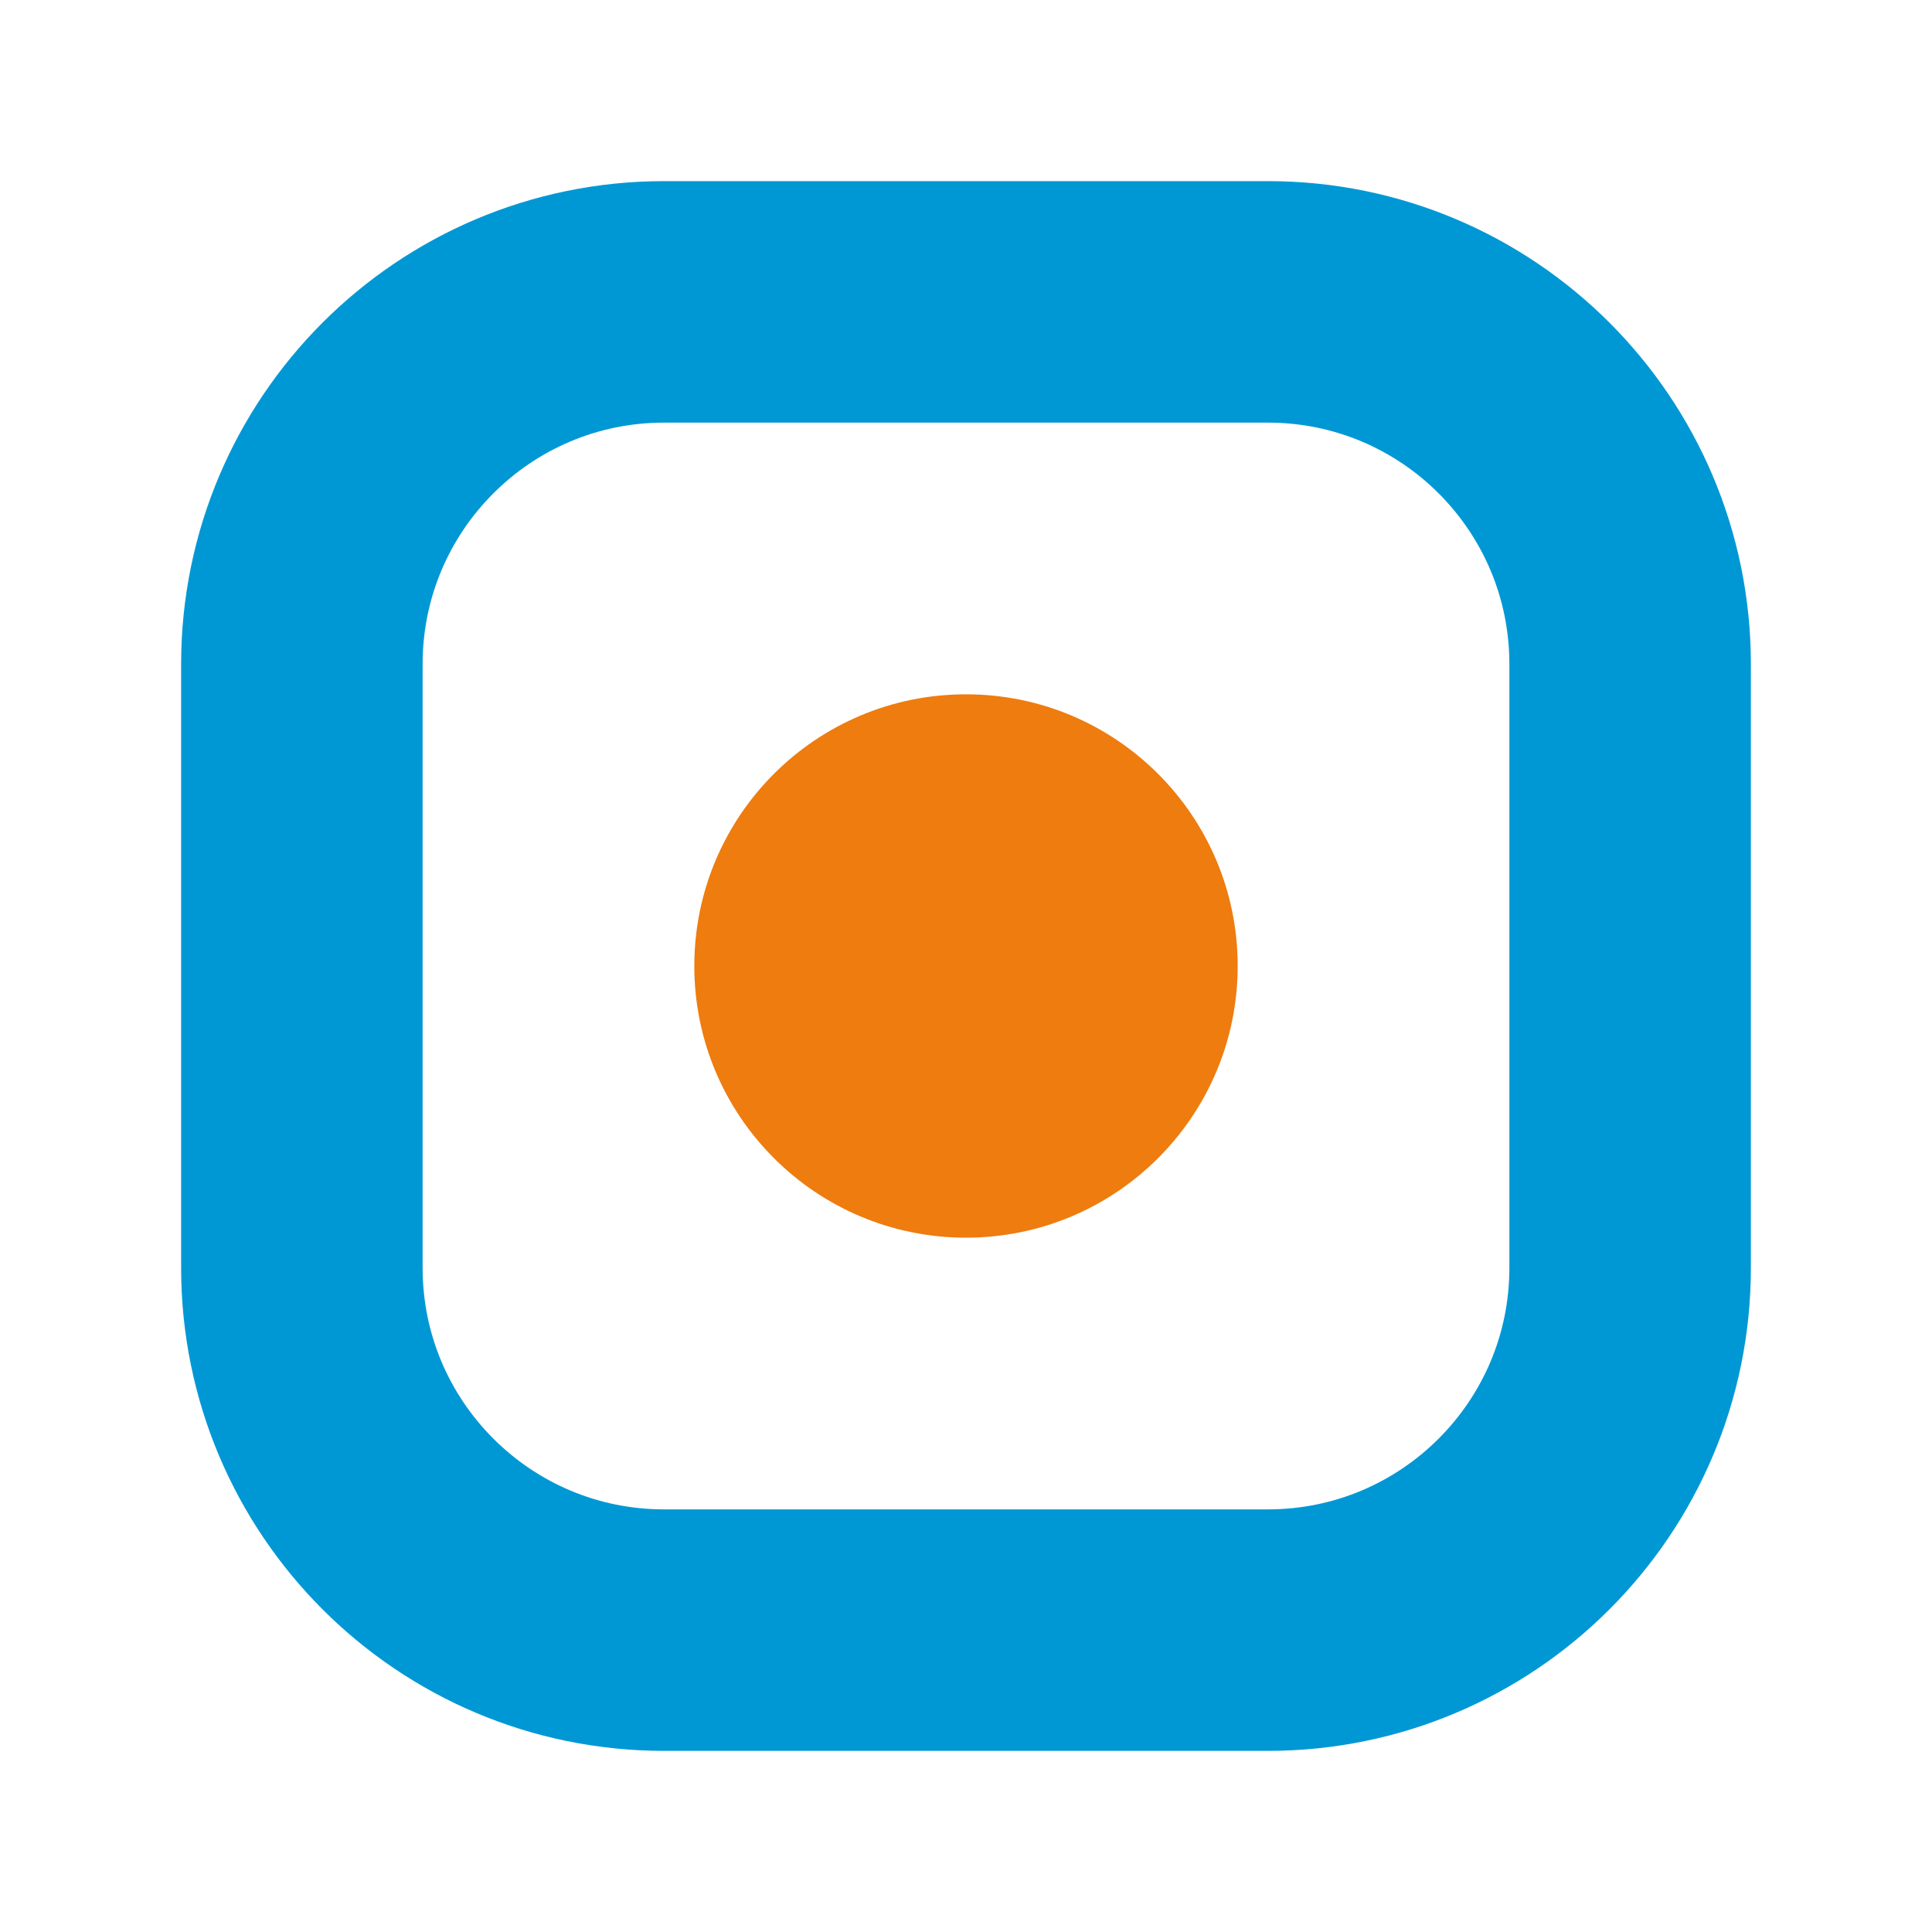
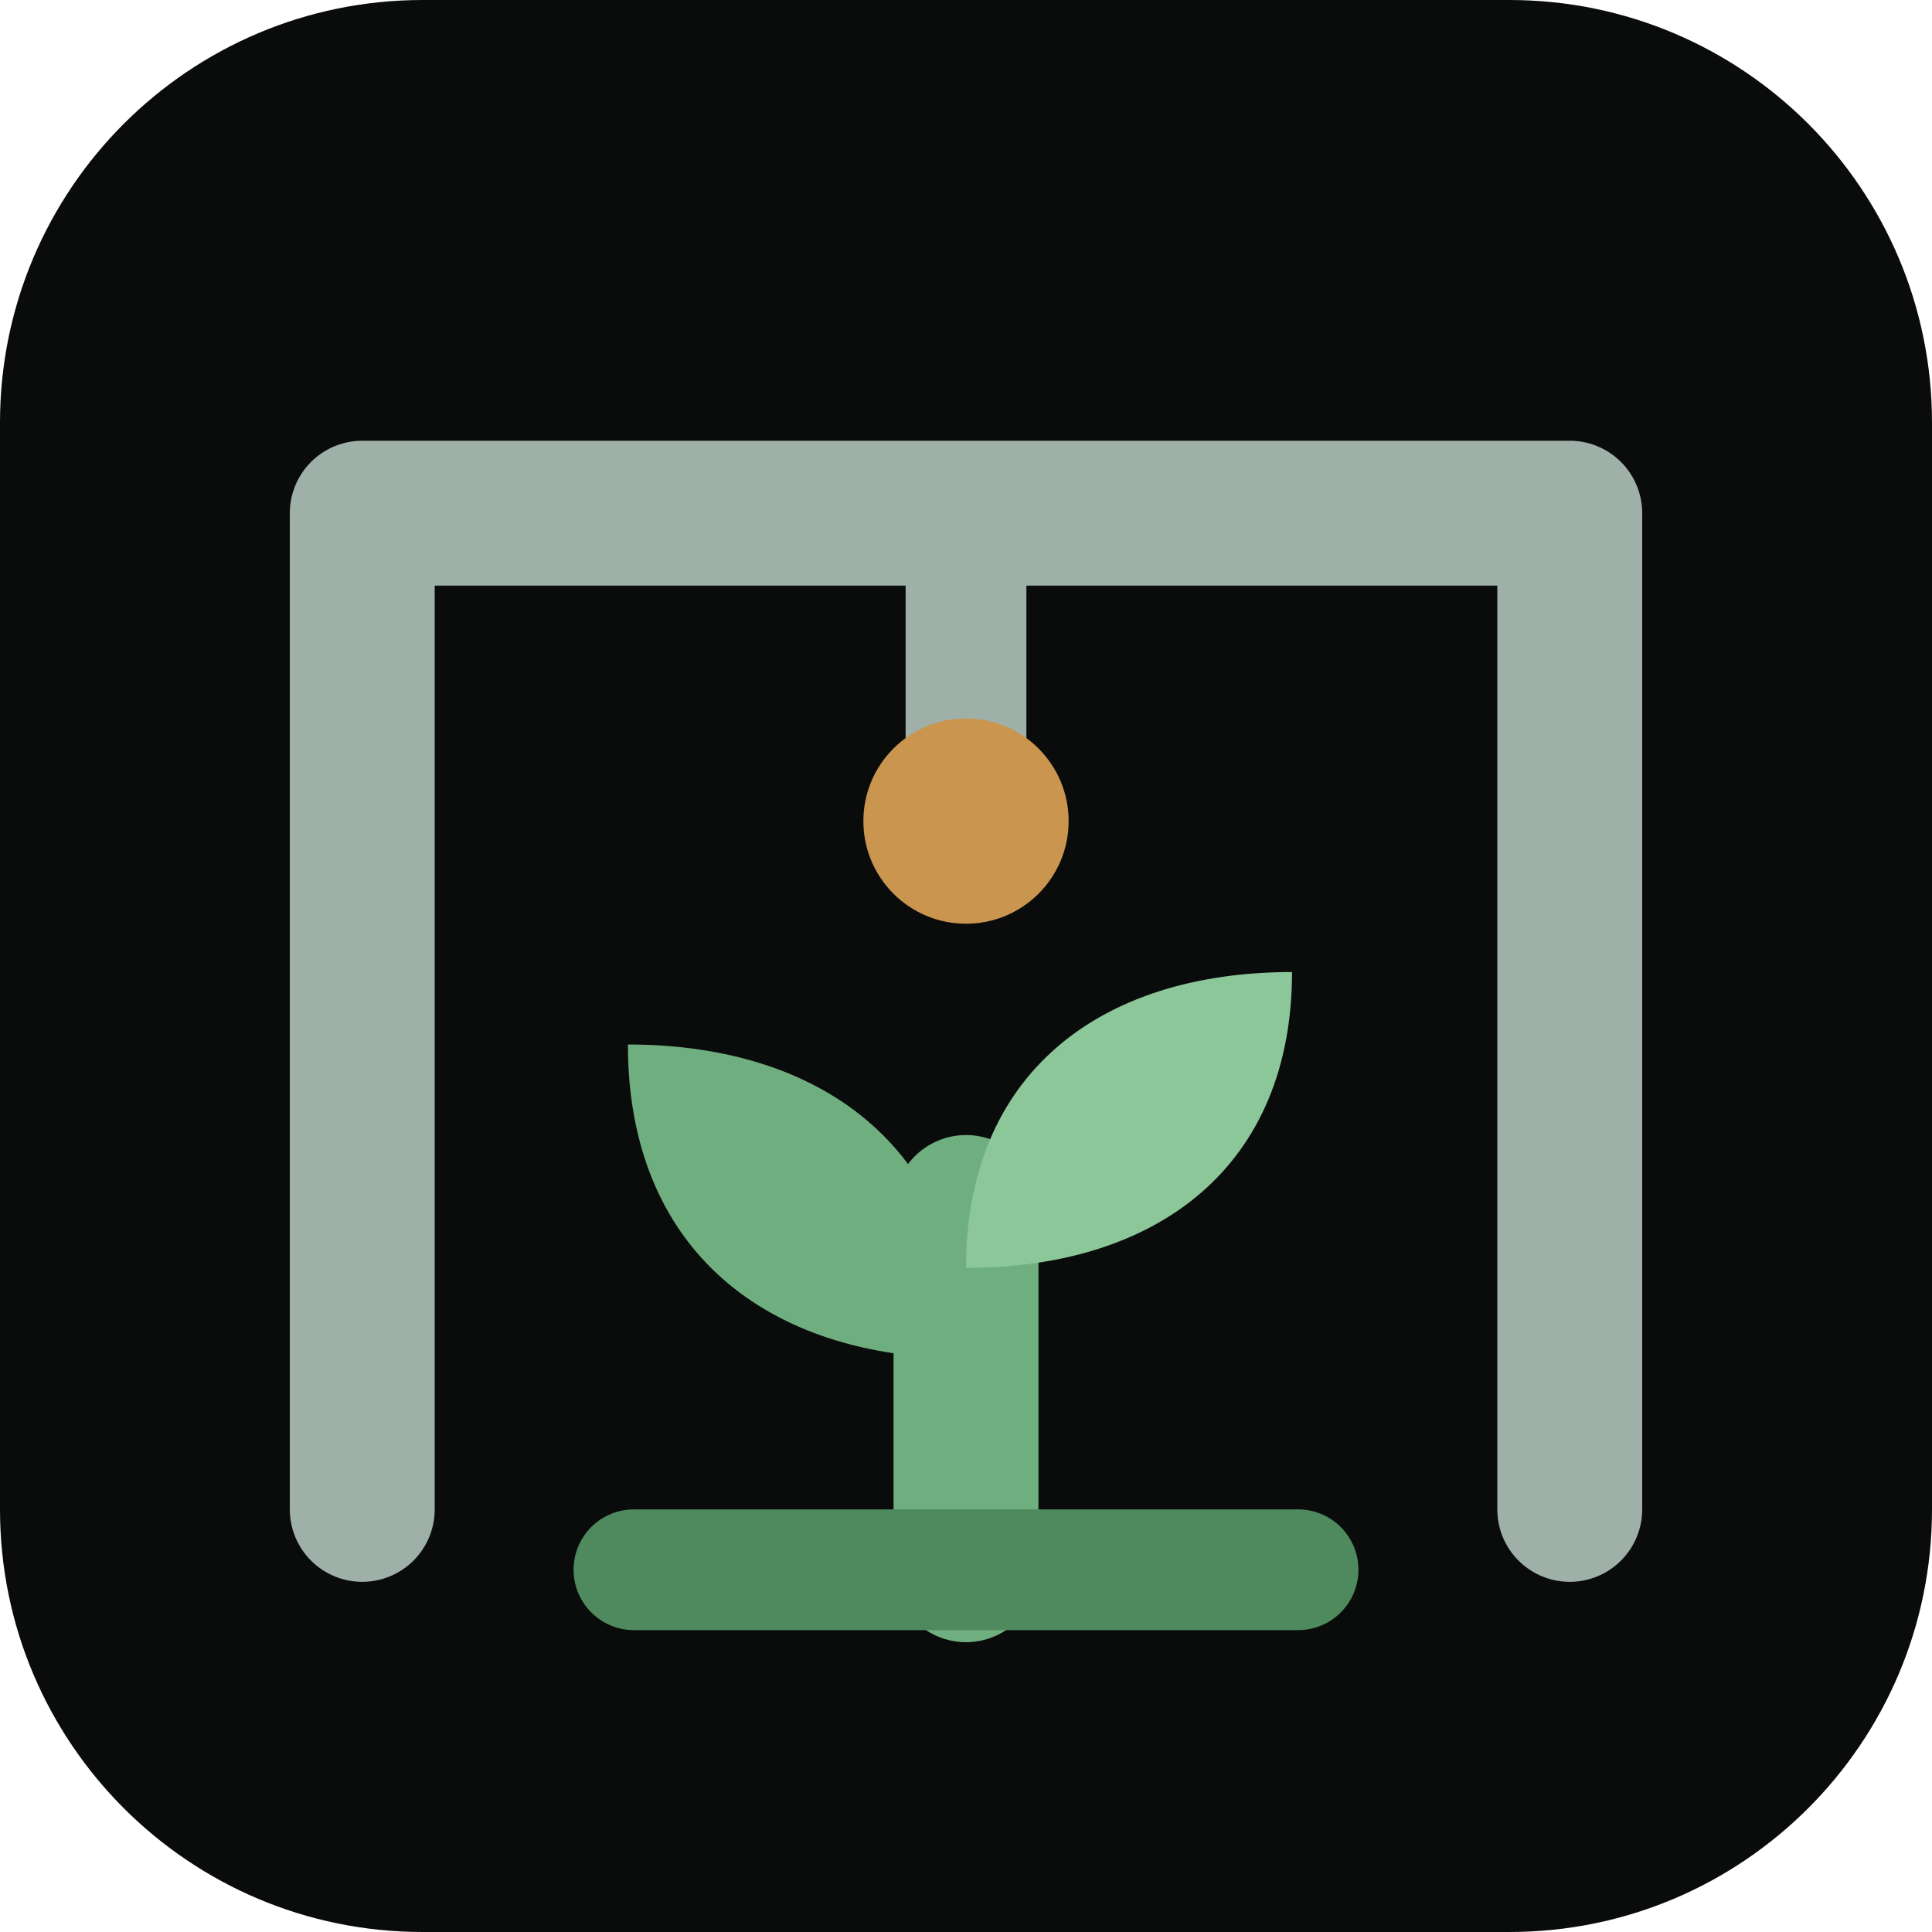
- <svg xmlns="http://www.w3.org/2000/svg" viewBox="0 0 32 32" role="img" aria-label="tool">
-   <rect x="5" y="5" width="22" height="22" rx="6" fill="none" stroke="#0098d4" stroke-width="4" />
-   <circle cx="16" cy="16" r="4.5" fill="#ee7c0e" />
+ <svg xmlns="http://www.w3.org/2000/svg" viewBox="0 0 32 32" role="img" aria-label="PermTek-5 Twin Edge">
+   <rect width="32" height="32" rx="7" fill="#0a0c0b" />
+   <path d="M6 25V8.5h20V25" fill="none" stroke="#9fb0a8" stroke-width="2.4" stroke-linecap="round" stroke-linejoin="round" />
+   <path d="M16 8.5v4" stroke="#9fb0a8" stroke-width="2" stroke-linecap="round" />
+   <circle cx="16" cy="13.6" r="1.7" fill="#c9954f" />
+   <path d="M16 26v-6" stroke="#6fae7e" stroke-width="2.4" stroke-linecap="round" />
+   <path d="M16 22.5c0-3.4-2.3-5.2-5.6-5.2 0 3.4 2.3 5.2 5.6 5.2z" fill="#6fae7e" />
+   <path d="M16 21c0-3.2 2.2-4.9 5.4-4.9 0 3.2-2.2 4.9-5.4 4.9z" fill="#8cc79a" />
+   <path d="M10.5 26h11" stroke="#4f8a5e" stroke-width="2" stroke-linecap="round" />
</svg>
